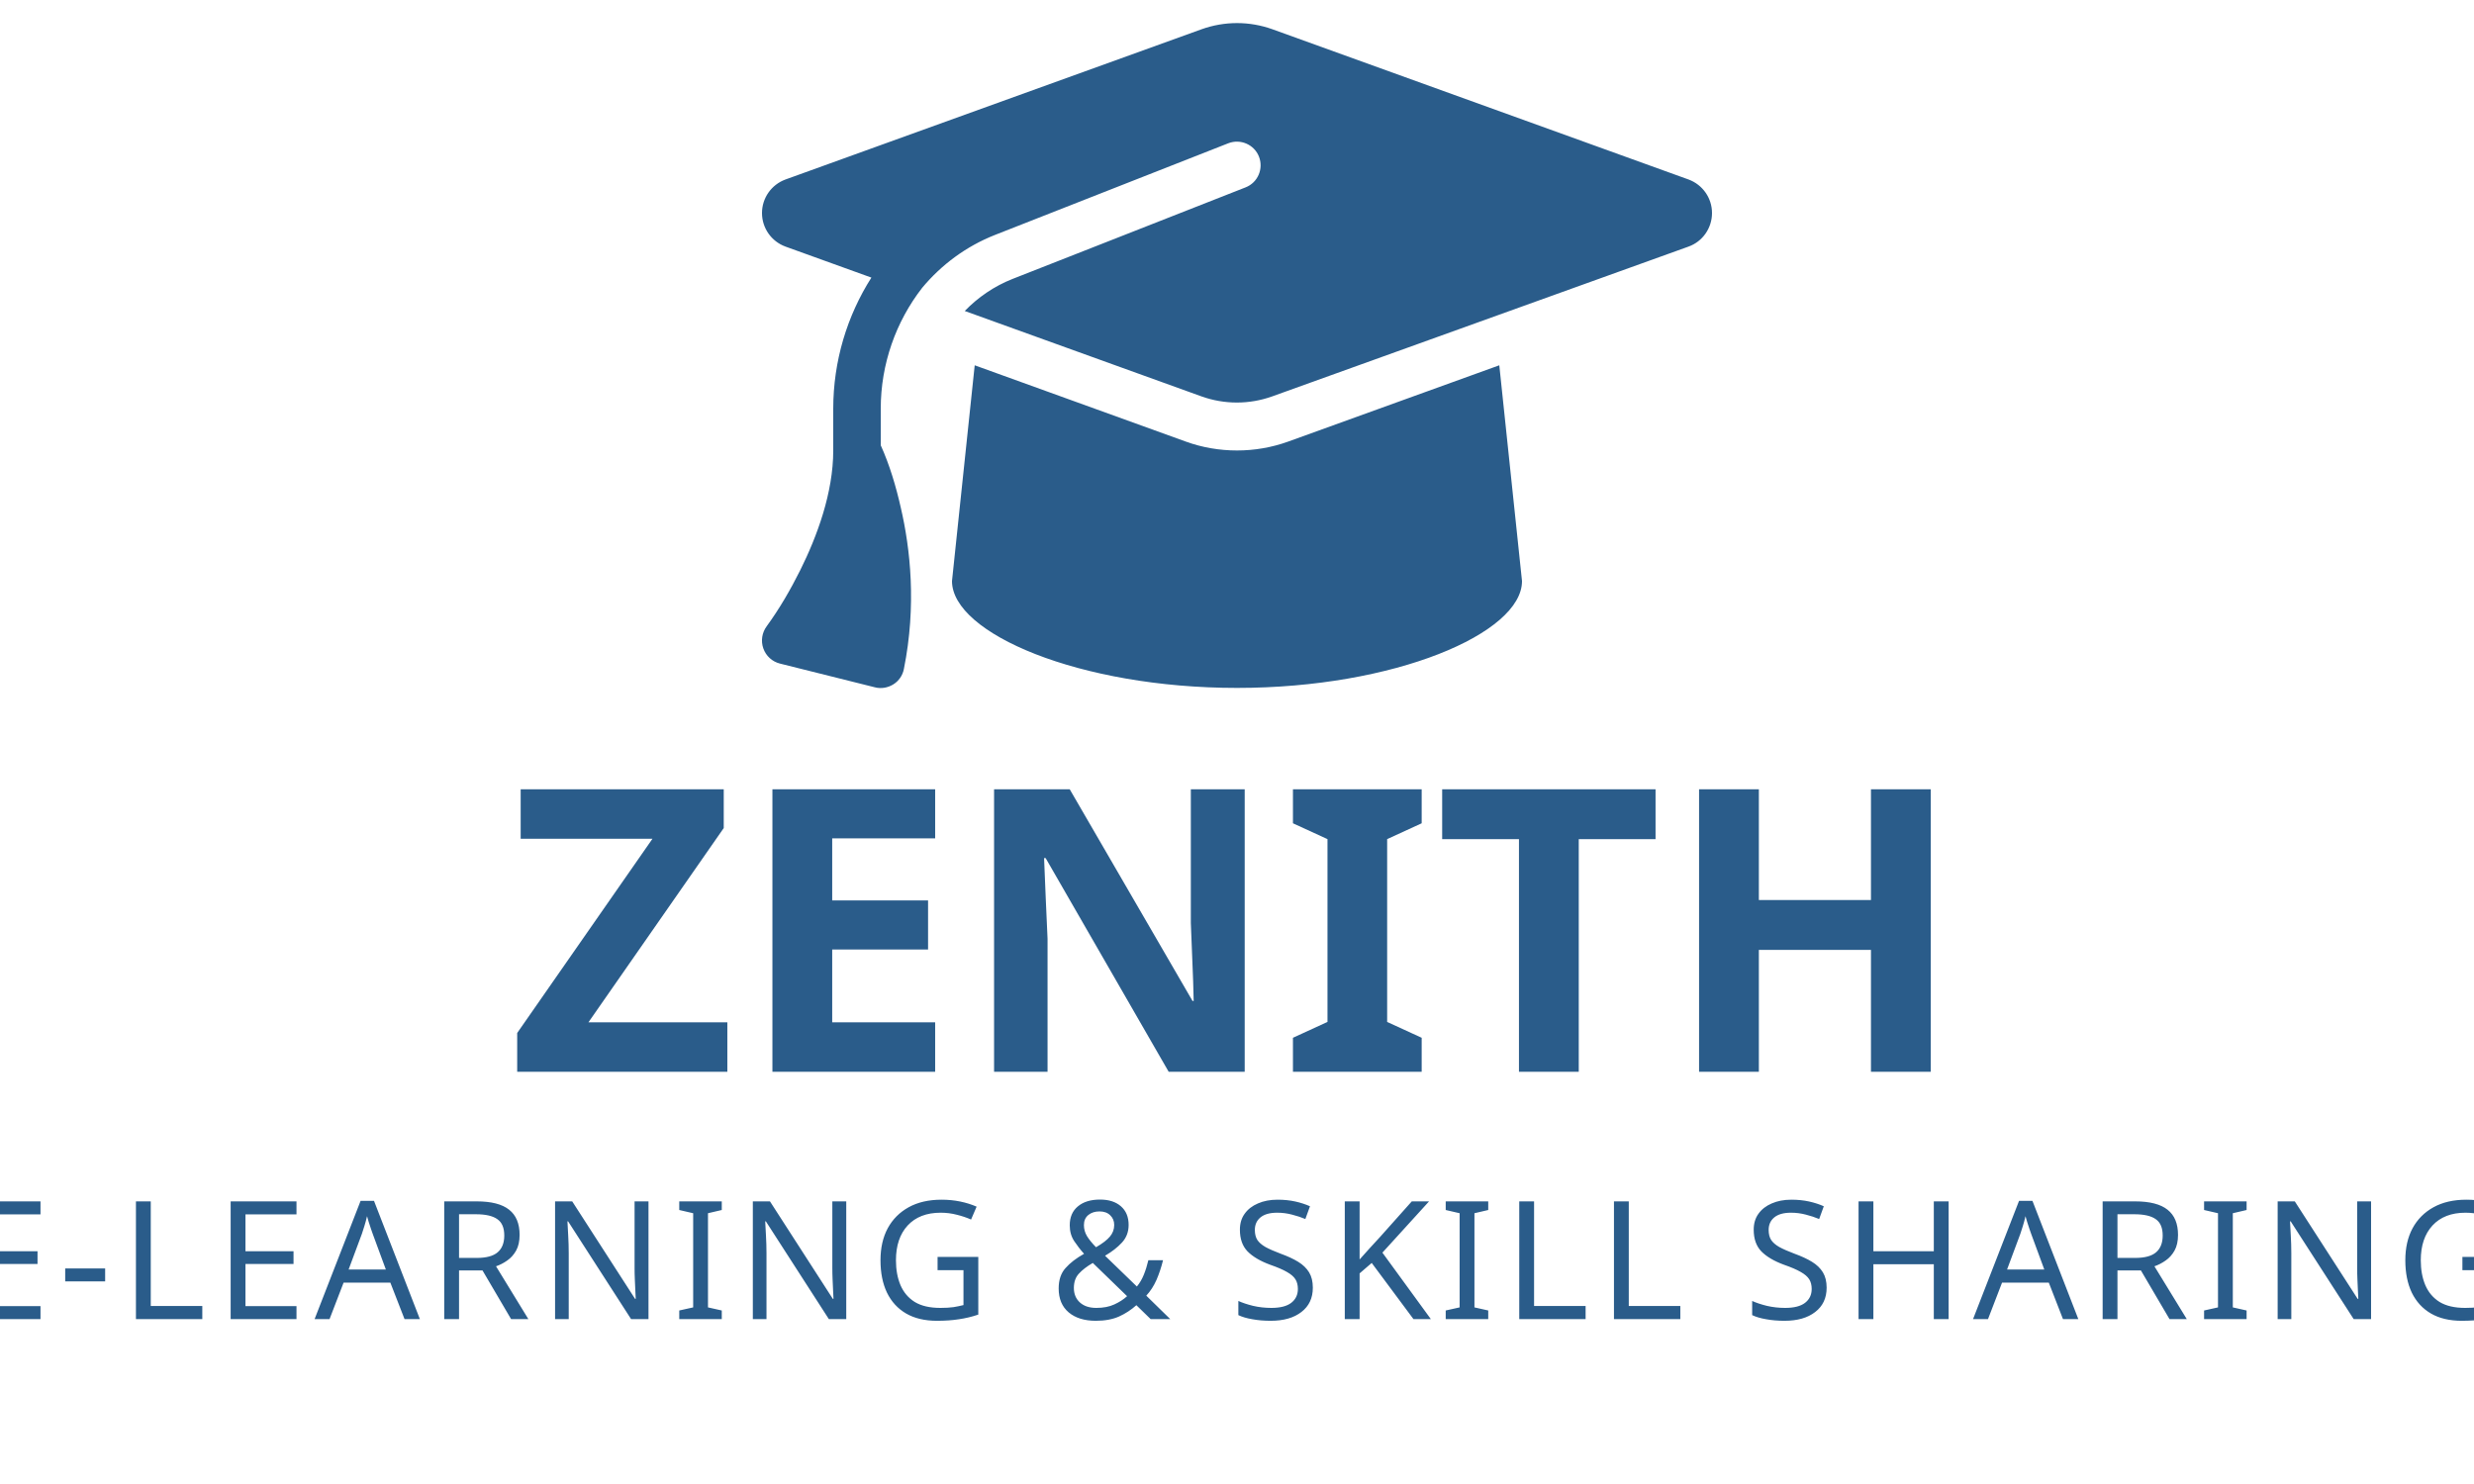
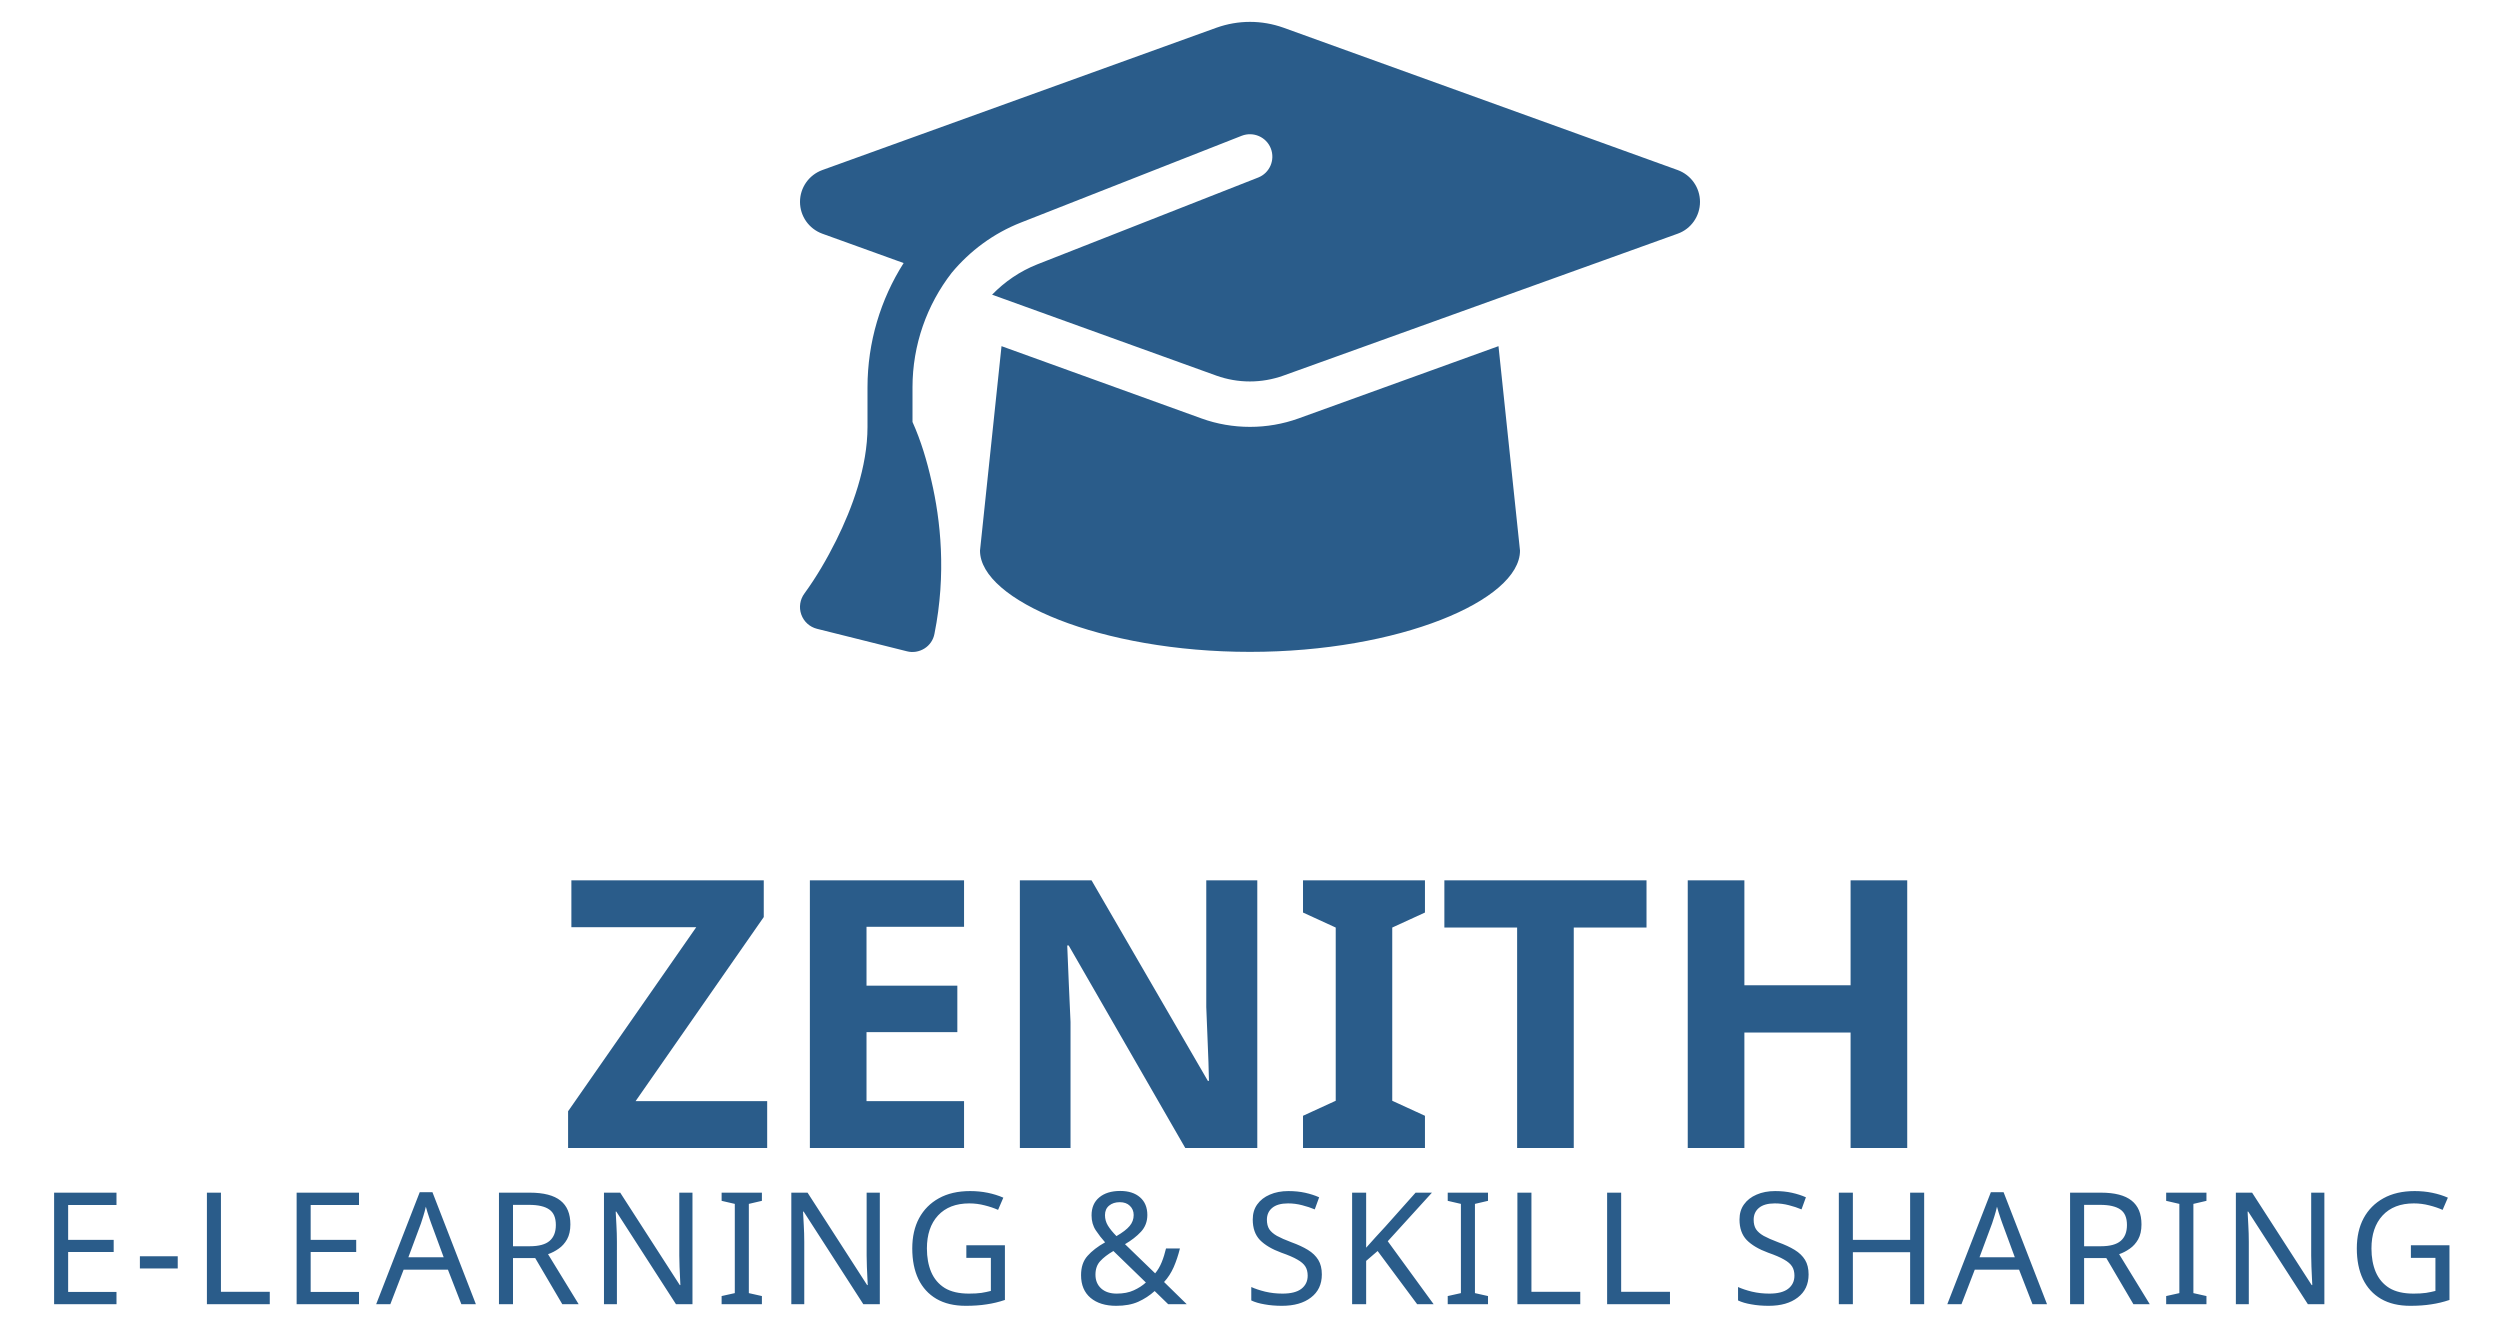
- <svg xmlns="http://www.w3.org/2000/svg" viewBox="0 0 300 180" width="100%" height="100%">
+ <svg xmlns="http://www.w3.org/2000/svg" width="320" height="170">
  <style>
    .main { fill: #2a5c8a; font-family: 'Segoe UI', sans-serif; }
    .brand { font-size: 48px; font-weight: bold; }
    .subtitle { font-size: 20px; font-weight: 500; letter-spacing: 1px; }
  </style>
-   <g transform="translate(150,55) scale(0.18) translate(-320,-322)">
+   <g transform="translate(160,55) scale(0.18) translate(-320,-322)">
    <path class="main" d="M320 32c-8.1 0-16.1 1.4-23.7 4.1L15.8 137.4C6.3 140.9 0 149.9 0 160s6.3 19.1 15.8 22.6l57.9 20.9C57.3 229.3 48 259.8 48 291.9l0 28.1c0 28.4-10.8 57.7-22.3 80.8c-6.5 13-13.9 25.8-22.5 37.6C0 442.7-.9 448.3 .9 453.4s6 8.9 11.2 10.2l64 16c4.2 1.1 8.7 .3 12.4-2s6.3-6.1 7.1-10.4c8.6-42.8 4.3-81.2-2.1-108.7C90.3 344.3 86 329.8 80 316.5l0-24.6c0-30.2 10.2-58.7 27.9-81.5c12.9-15.5 29.6-28 49.2-35.7l157-61.7c8.2-3.2 17.5 .8 20.7 9s-.8 17.5-9 20.7l-157 61.7c-12.4 4.9-23.3 12.4-32.2 21.6l159.6 57.6c7.6 2.7 15.6 4.1 23.7 4.1s16.1-1.4 23.7-4.1L624.2 182.6c9.5-3.4 15.8-12.5 15.8-22.6s-6.3-19.1-15.8-22.6L343.7 36.1C336.1 33.4 328.1 32 320 32zM128 408c0 35.3 86 72 192 72s192-36.7 192-72L496.7 262.6 354.5 314c-11.1 4-22.8 6-34.5 6s-23.5-2-34.5-6L143.3 262.6 128 408z" />
  </g>
-   <text x="150" y="130" text-anchor="middle" class="main brand">ZENITH</text>
-   <text x="150" y="160" text-anchor="middle" class="main subtitle">E-LEARNING &amp; SKILL SHARING</text>
+   <text x="160" y="130" text-anchor="middle" dominant-baseline="middle" class="main brand">ZENITH</text>
+   <text x="160" y="160" text-anchor="middle" dominant-baseline="middle" class="main subtitle">E-LEARNING &amp; SKILL SHARING</text>
</svg>
